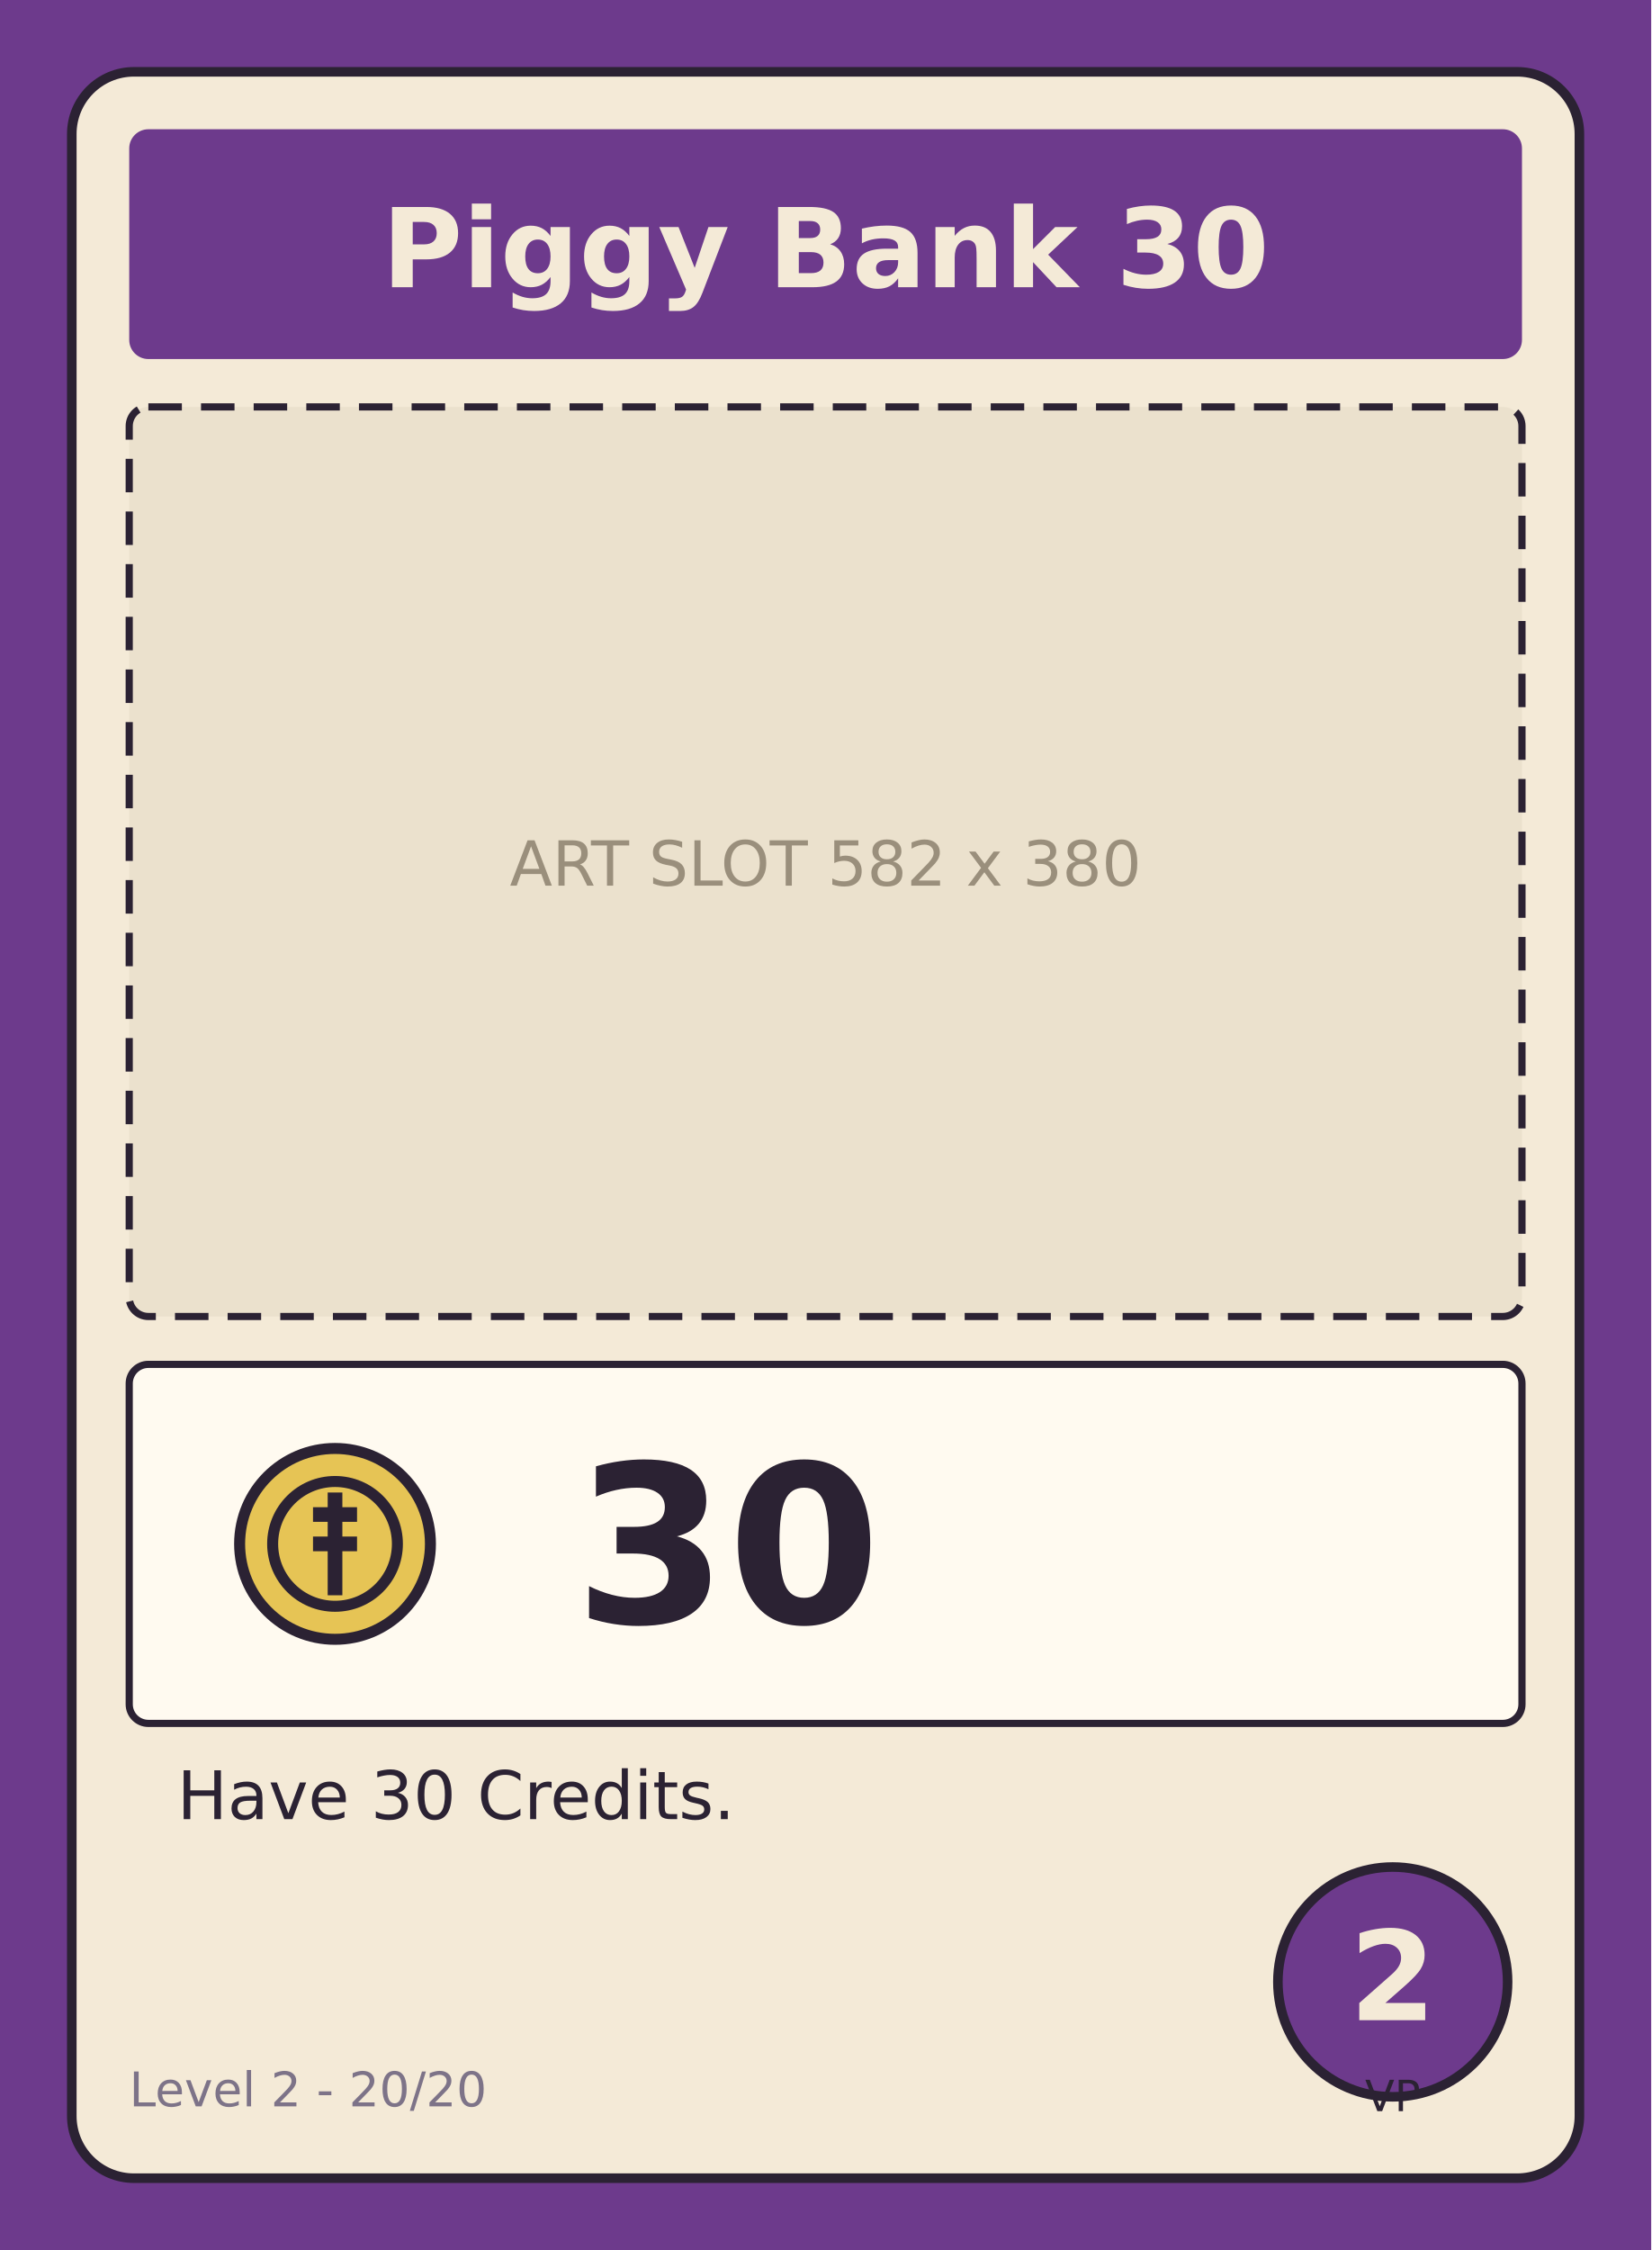
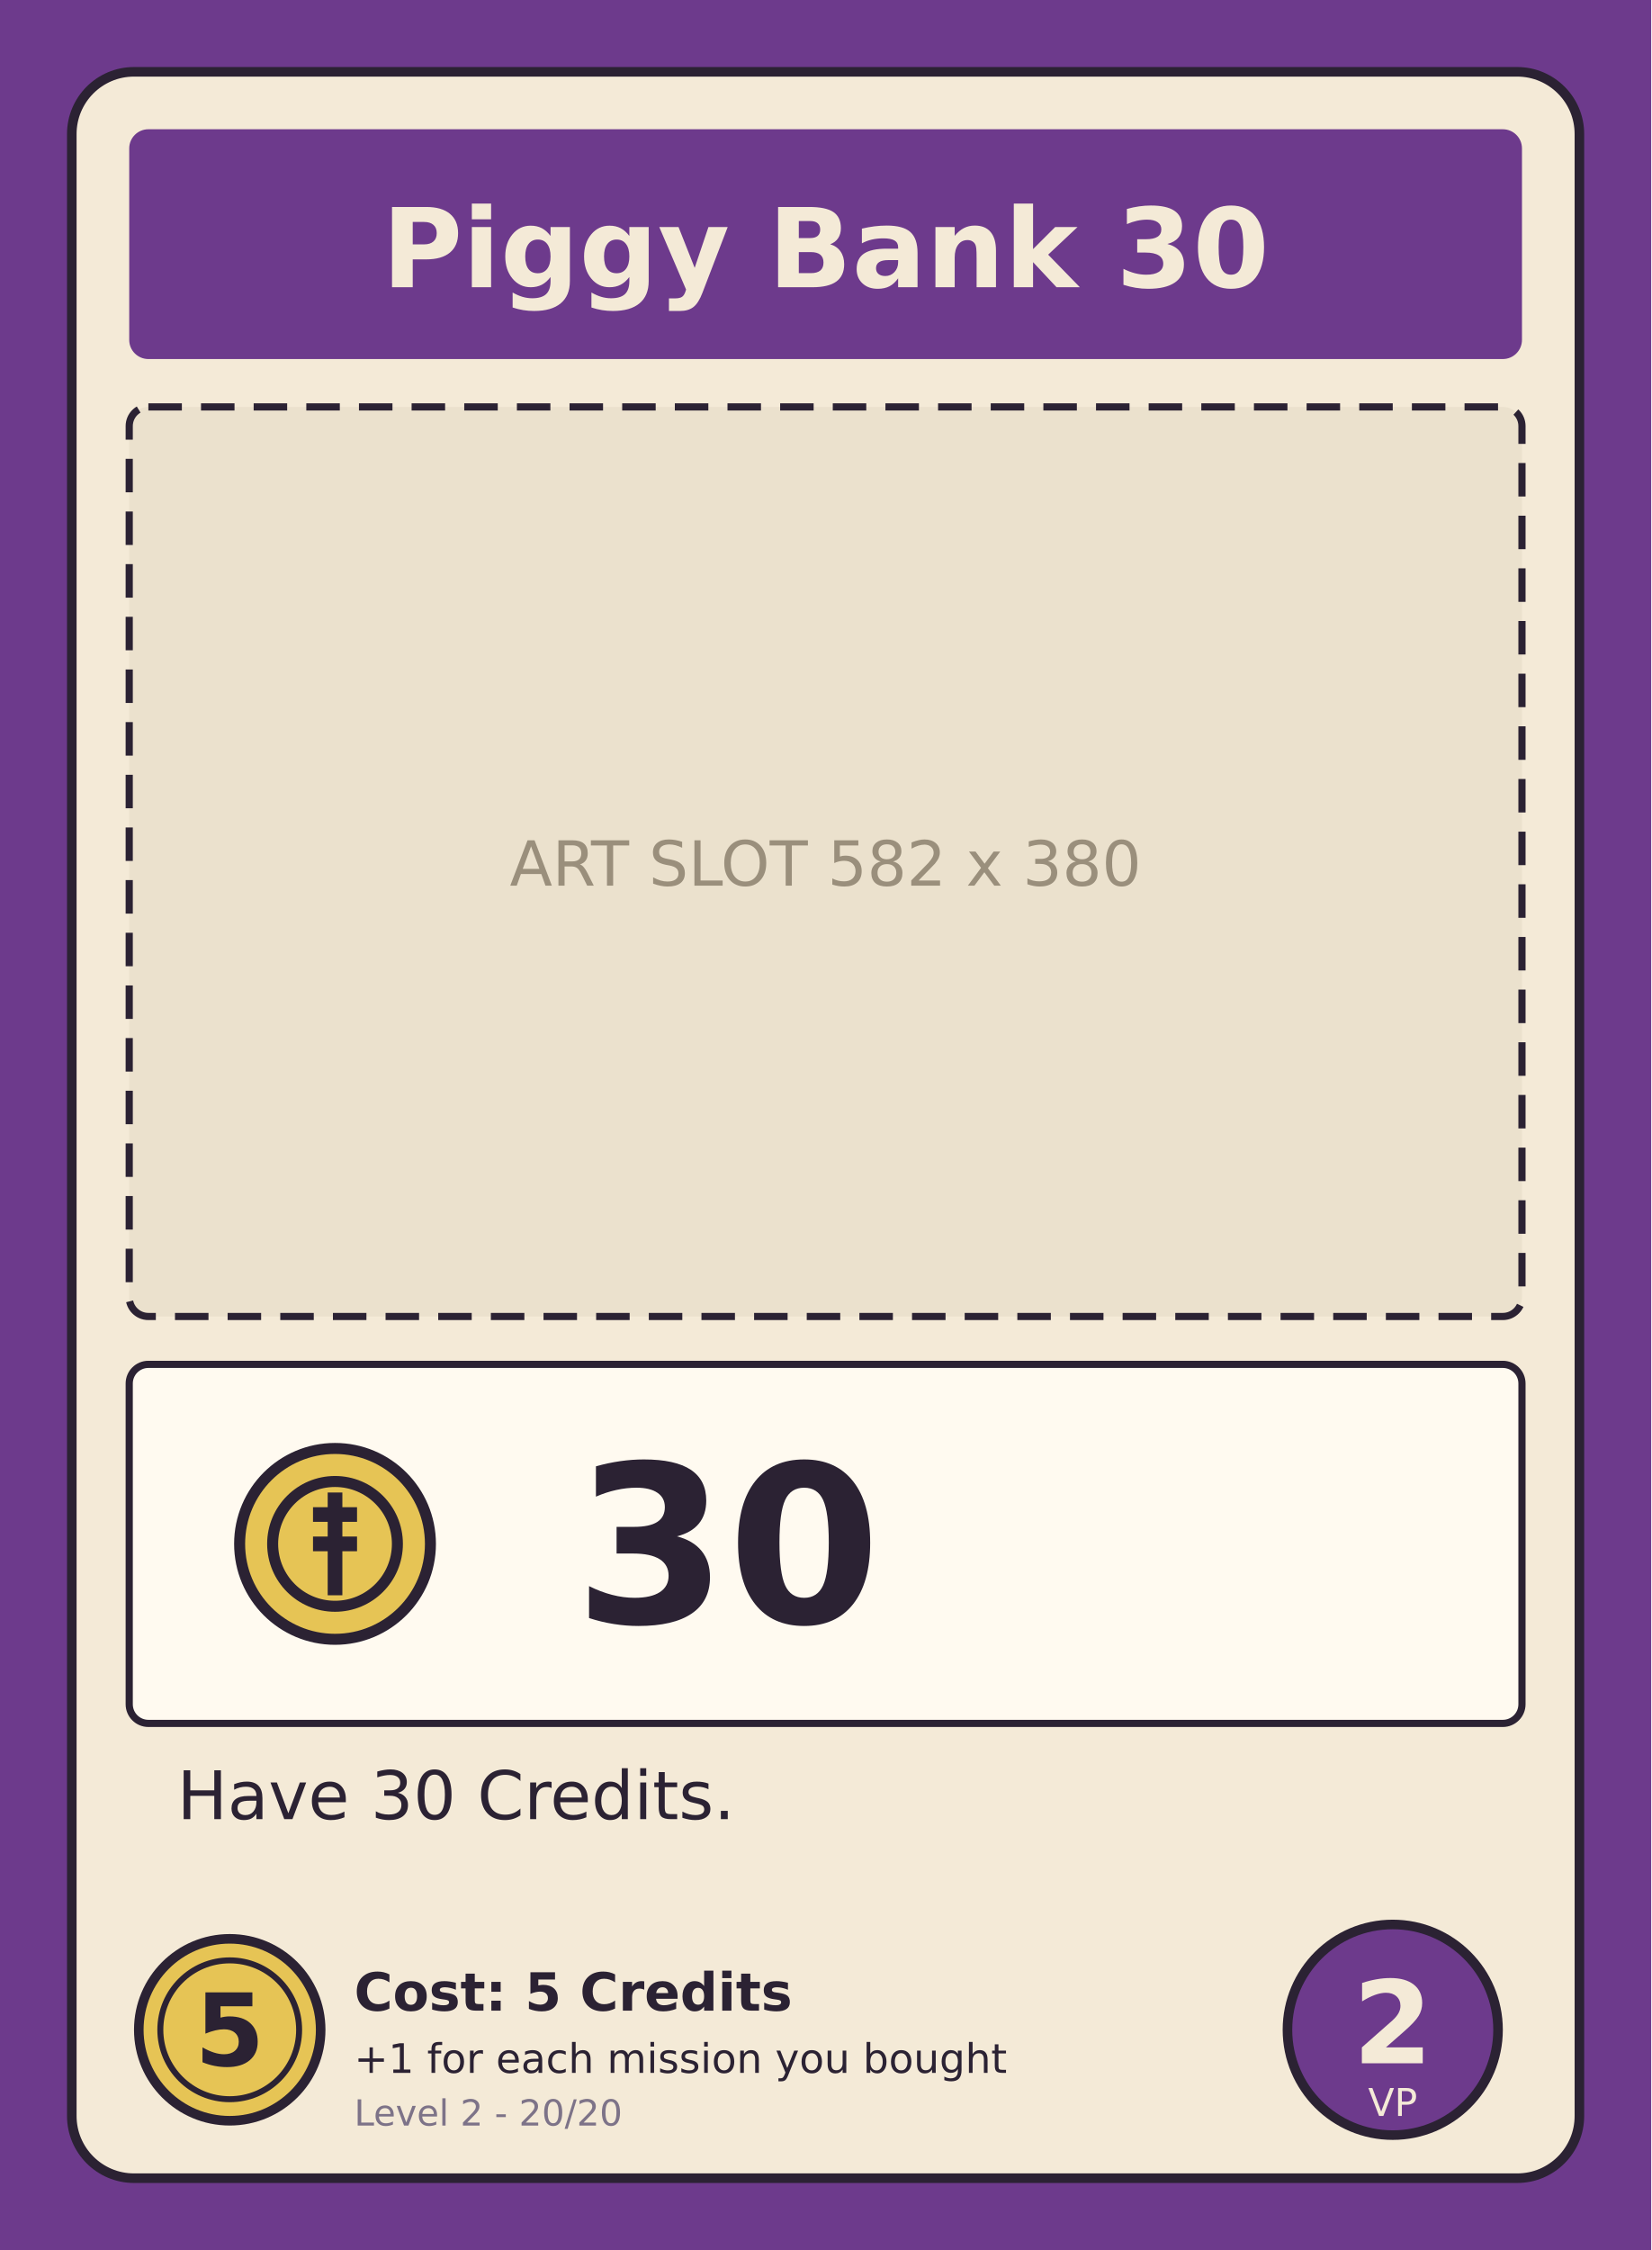
<svg xmlns="http://www.w3.org/2000/svg" viewBox="0 0 690 940" width="69.0mm" height="94.0mm" font-family="DejaVu Sans, Arial, sans-serif">
  <rect id="bleed" x="0" y="0" width="690" height="940" fill="#6d3a8c" />
  <rect id="trim" x="30" y="30" width="630" height="880" rx="26" fill="#f4ead7" stroke="#2b2233" stroke-width="4" />
  <rect x="54" y="54" width="582" height="96" rx="8" fill="#6d3a8c" />
  <text x="345.0" y="120" text-anchor="middle" font-size="46" font-weight="bold" fill="#f4ead7">Piggy Bank 30</text>
  <g id="art-slot">
    <rect x="54" y="170" width="582" height="380" rx="8" fill="#ebe1cd" stroke="#2b2233" stroke-width="3" stroke-dasharray="14 8" />
    <text class="placeholder" x="345.0" y="370" text-anchor="middle" font-size="26" fill="#9a8f7c">ART SLOT 582 x 380</text>
  </g>
  <rect x="54" y="570" width="582" height="150" rx="8" fill="#fffaf0" stroke="#2b2233" stroke-width="3" />
  <g transform="translate(140,645) scale(1.533333)" stroke="#2b2233" stroke-width="3" stroke-linejoin="round" fill="none">
    <circle cx="0" cy="0" r="26" fill="#e6c455" />
    <circle cx="0" cy="0" r="17" />
    <path d="M-6 -8 L6 -8 M-6 0 L6 0 M0 -14 L0 14" stroke-width="4" />
  </g>
  <text x="240" y="678" font-size="92" font-weight="bold" fill="#2b2233">30</text>
  <text x="74" y="760" font-size="28" fill="#2b2233">Have 30 Credits.</text>
-   <circle cx="582" cy="828" r="48" fill="#6d3a8c" stroke="#2b2233" stroke-width="4" />
-   <text x="582" y="844" text-anchor="middle" font-size="52" font-weight="bold" fill="#f4ead7">2</text>
-   <text x="582" y="882" text-anchor="middle" font-size="18" fill="#2b2233">VP</text>
-   <text x="54" y="880" font-size="20" fill="#7d7388">Level 2  -  20/20</text>
+   <g id="cost">
+     <circle cx="96" cy="848" r="38" fill="#e6c455" stroke="#2b2233" stroke-width="4" />
+     <circle cx="96" cy="848" r="29" fill="none" stroke="#2b2233" stroke-width="2.5" />
+     <text x="96" y="863" text-anchor="middle" font-size="42" font-weight="bold" fill="#2b2233">5</text>
+   </g>
+   <text x="148" y="840" font-size="22" font-weight="bold" fill="#2b2233">Cost: 5 Credits</text>
+   <text x="148" y="866" font-size="17" fill="#2b2233">+1 for each mission you bought</text>
+   <text x="148" y="888" font-size="15" fill="#7d7388">Level 2  -  20/20</text>
+   <circle cx="582" cy="848" r="44" fill="#6d3a8c" stroke="#2b2233" stroke-width="4" />
+   <text x="582" y="862" text-anchor="middle" font-size="48" font-weight="bold" fill="#f4ead7">2</text>
+   <text x="582" y="884" text-anchor="middle" font-size="16" fill="#f4ead7">VP</text>
</svg>
